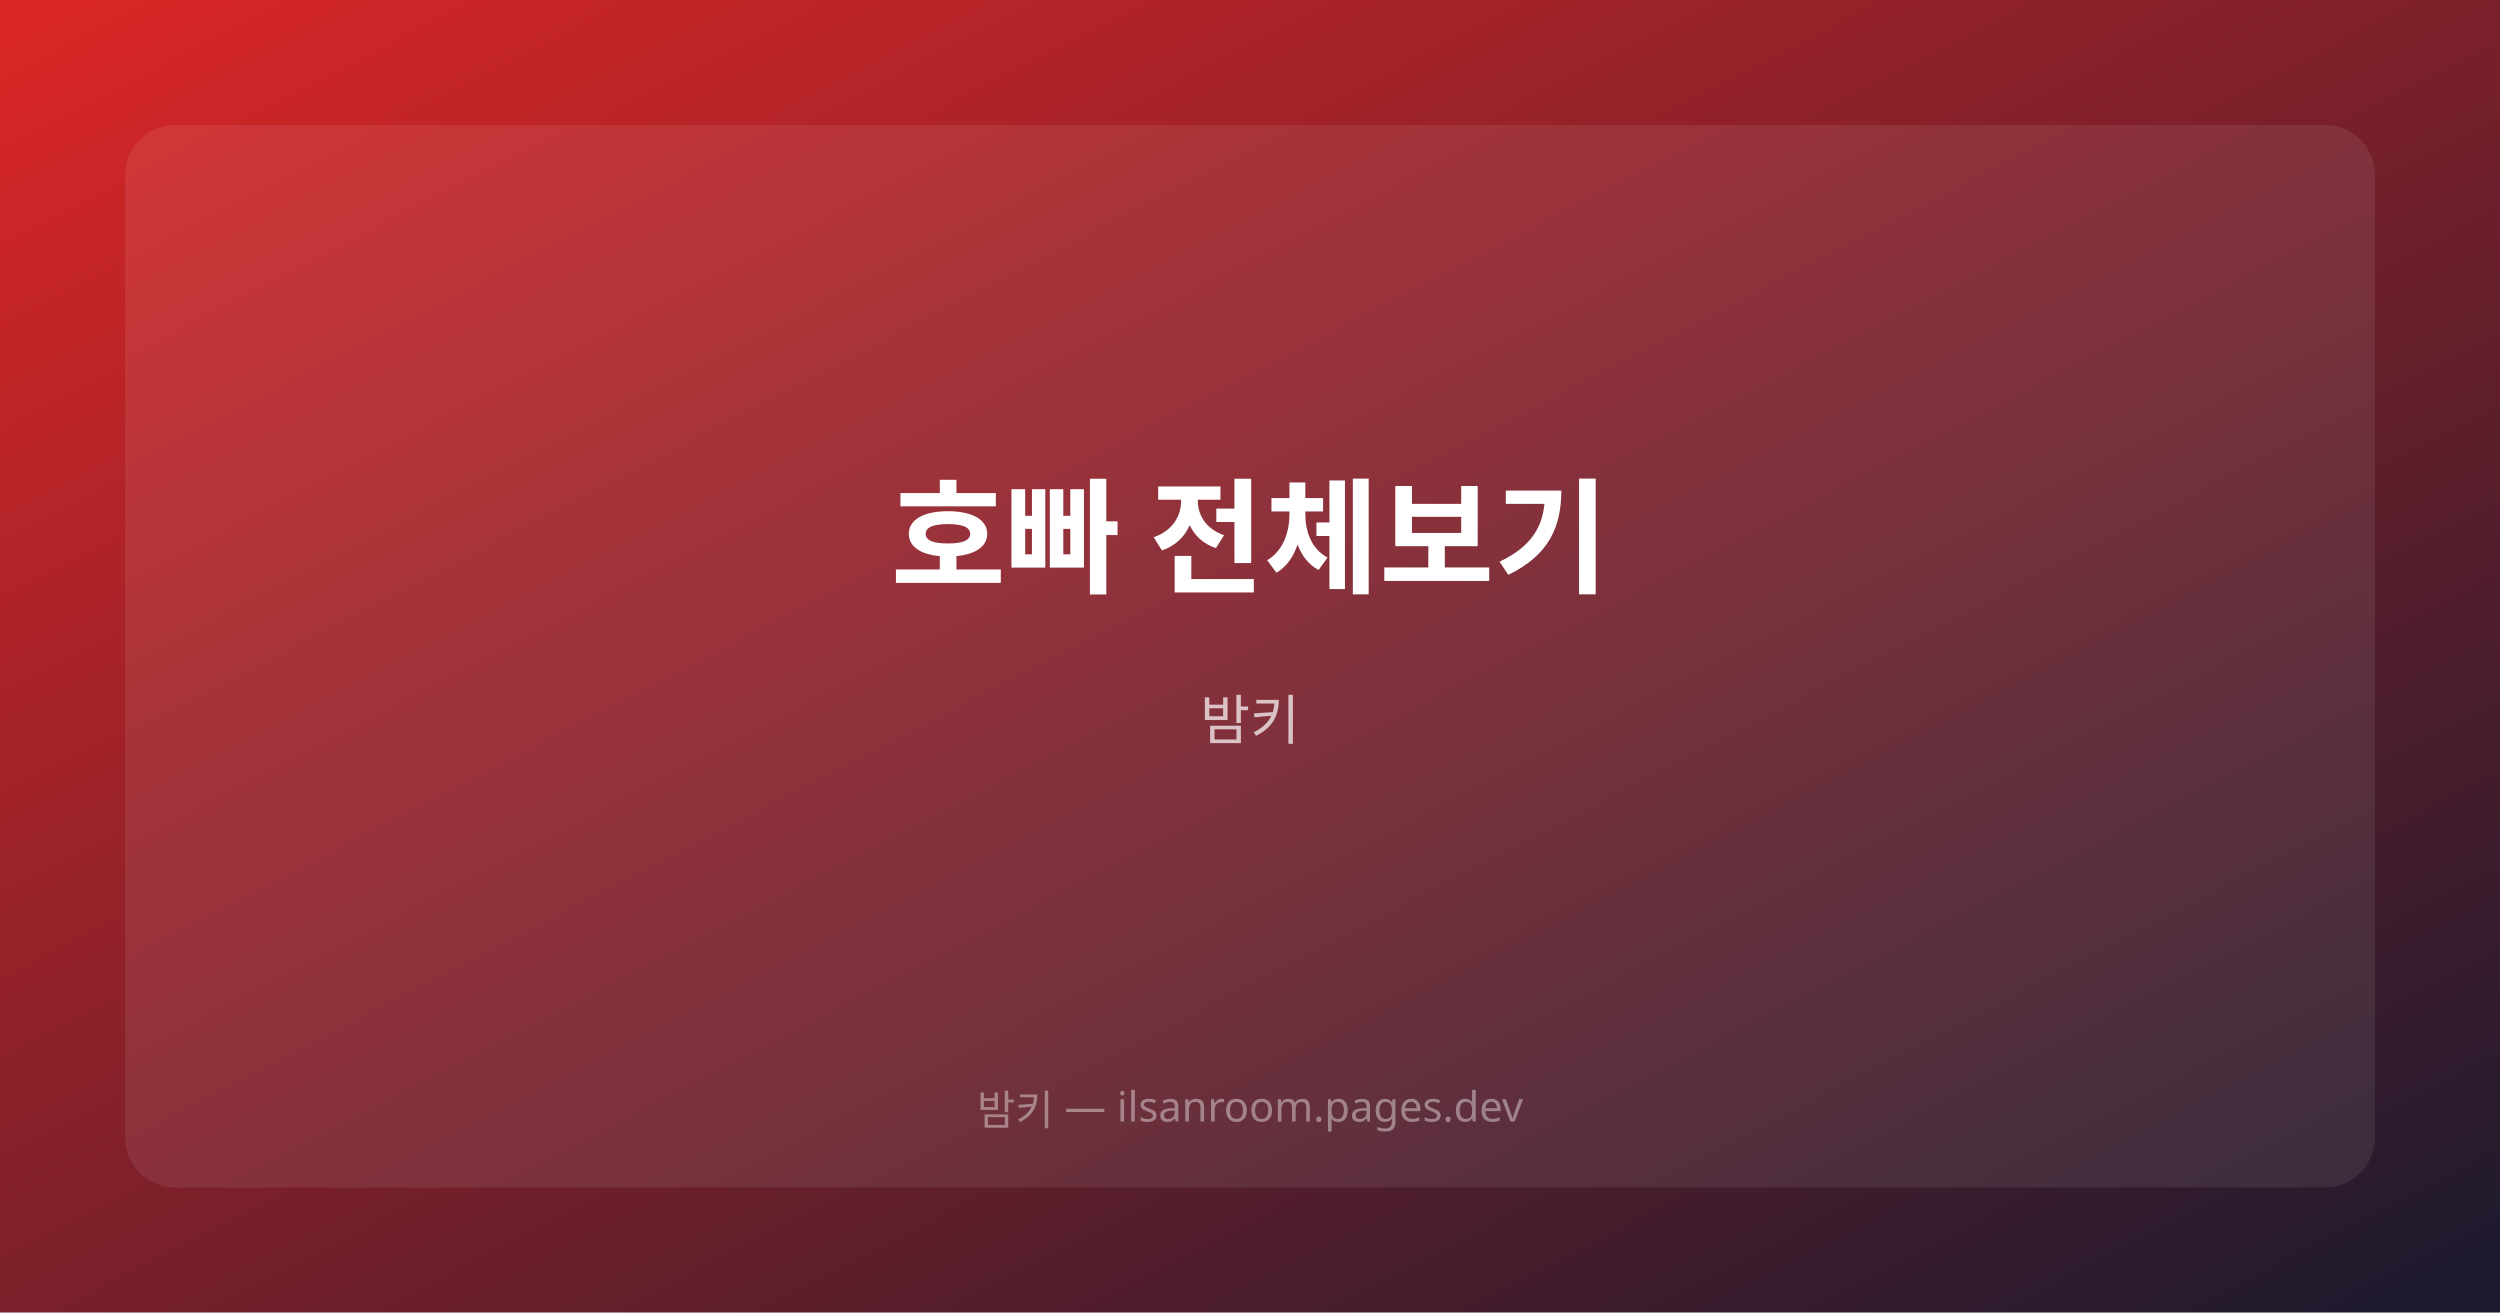
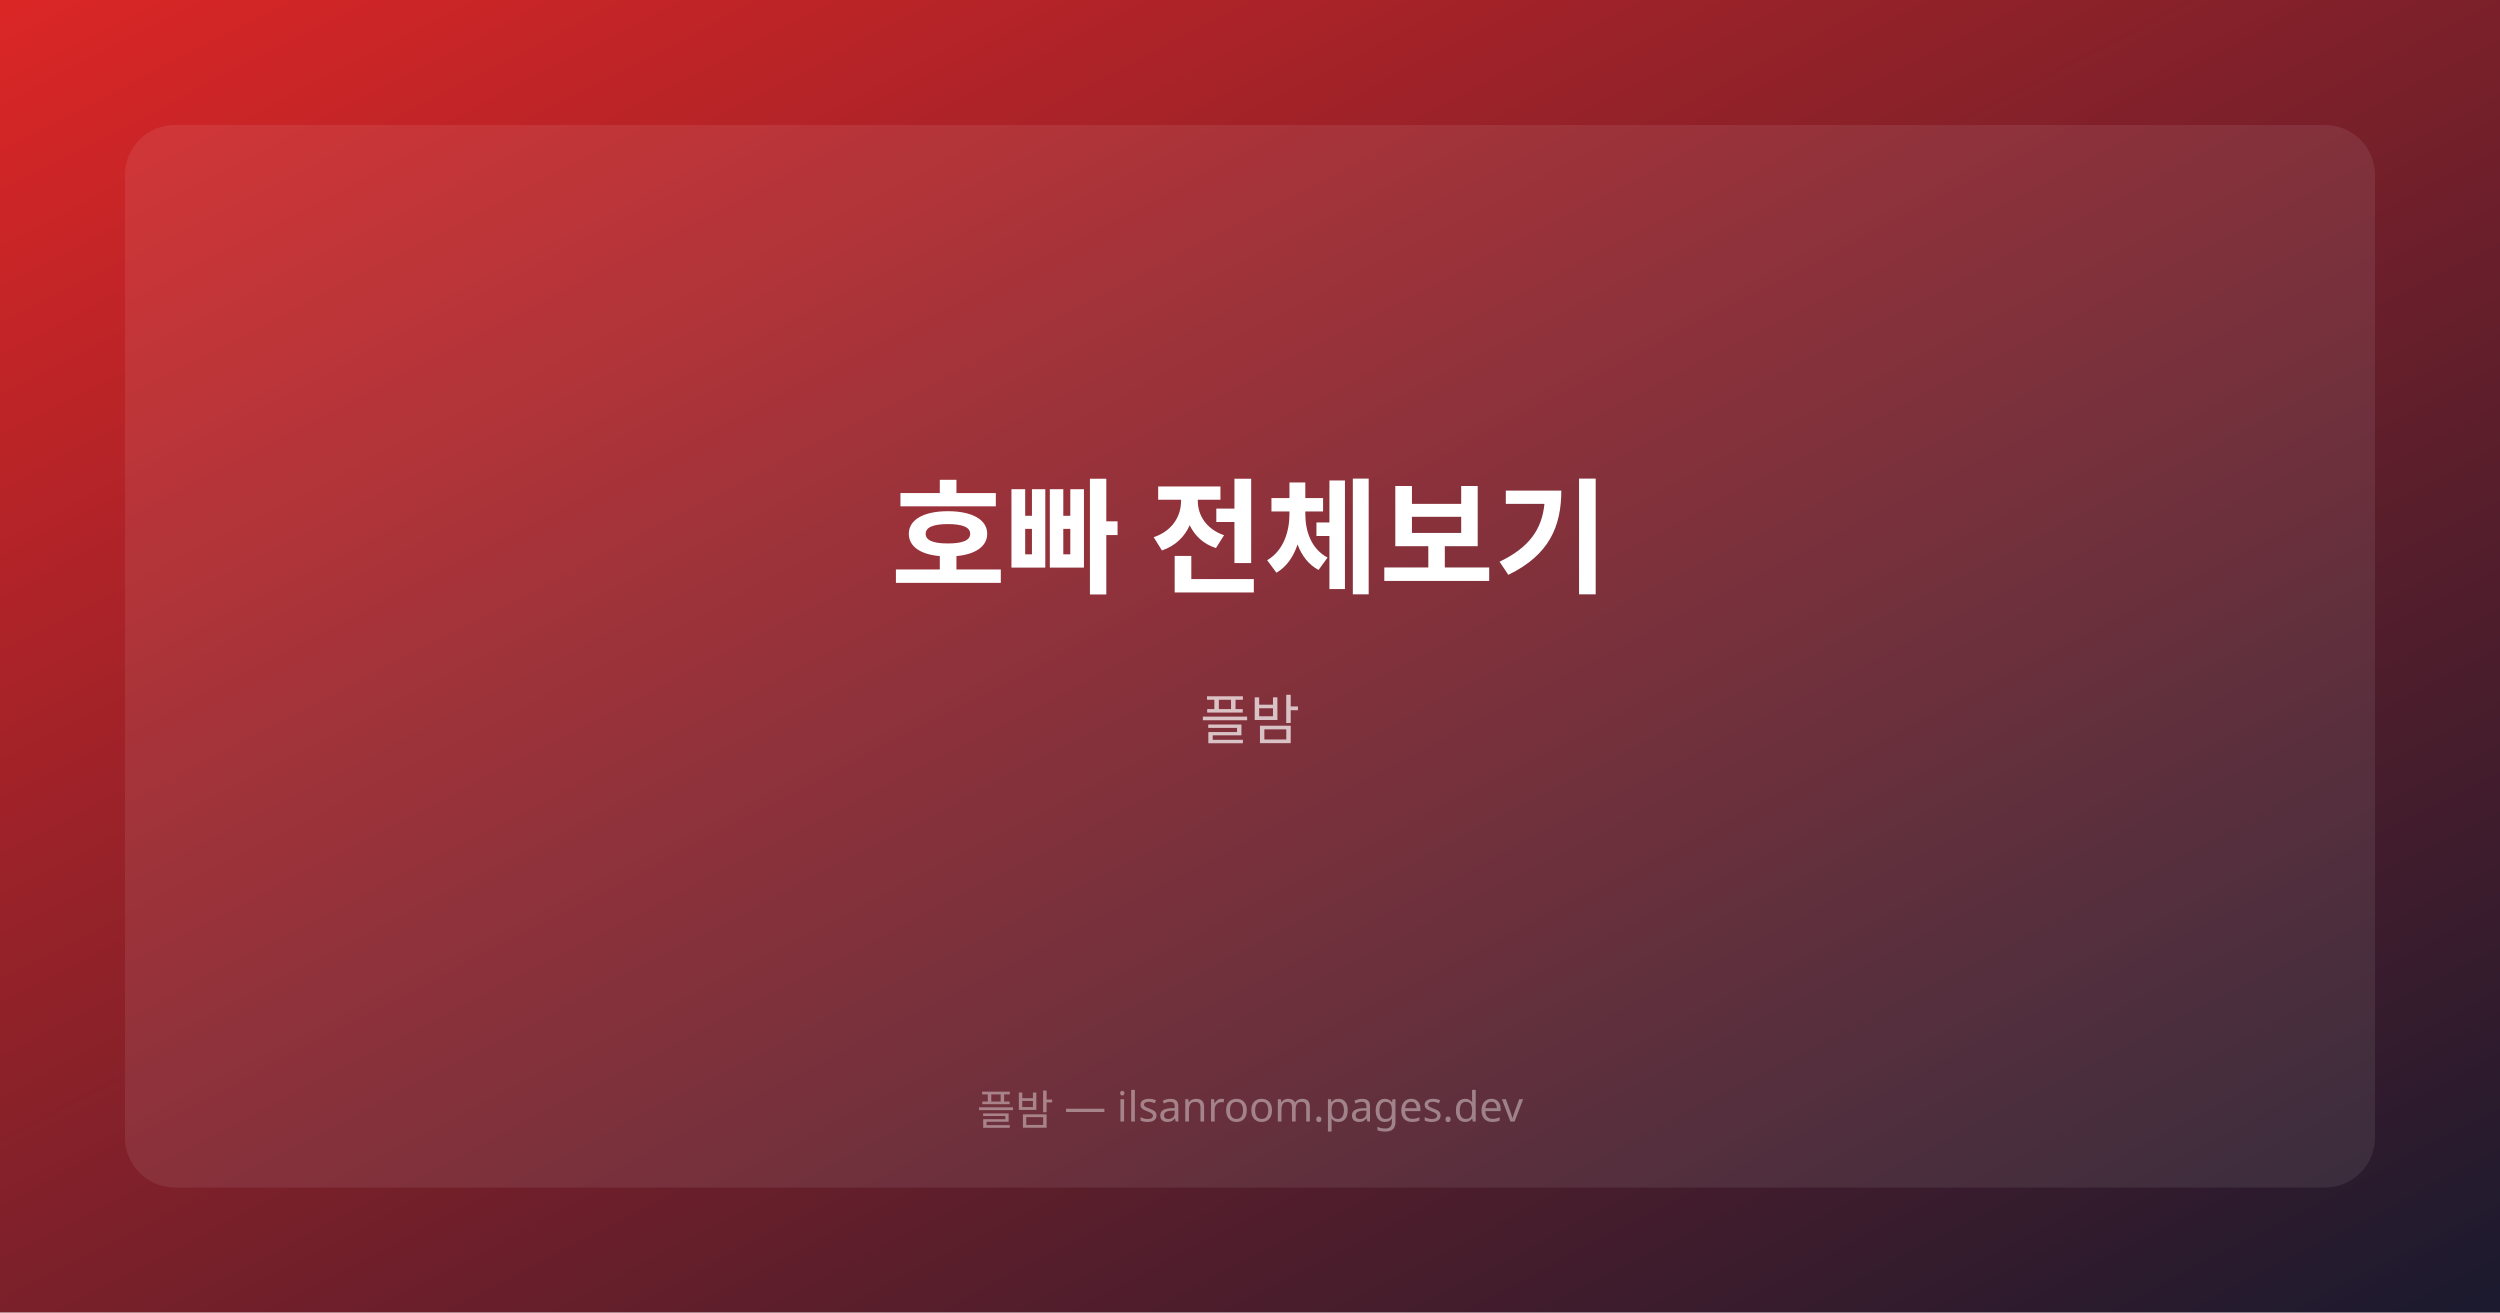
<svg xmlns="http://www.w3.org/2000/svg" width="1200" height="630" viewBox="0 0 1200 630">
  <defs>
    <linearGradient id="bg" x1="0%" y1="0%" x2="100%" y2="100%">
      <stop offset="0%" style="stop-color:#DC2626;stop-opacity:1" />
      <stop offset="100%" style="stop-color:#1a1a2e;stop-opacity:1" />
    </linearGradient>
  </defs>
  <rect width="1200" height="630" fill="url(#bg)" />
  <rect x="60" y="60" width="1080" height="510" rx="24" fill="rgba(255,255,255,0.08)" />
  <text x="600" y="280" text-anchor="middle" font-family="sans-serif" font-size="60" font-weight="bold" fill="white">호빠 전체보기</text>
-   <text x="600" y="355" text-anchor="middle" font-family="sans-serif" font-size="26" fill="rgba(255,255,255,0.7)">밤키</text>
-   <text x="600" y="540" text-anchor="middle" font-family="sans-serif" font-size="20" fill="rgba(255,255,255,0.4)">밤키 — ilsanroom.pages.dev</text>
+   <text x="600" y="355" text-anchor="middle" font-family="sans-serif" font-size="26" fill="rgba(255,255,255,0.7)">플밤</text>
+   <text x="600" y="540" text-anchor="middle" font-family="sans-serif" font-size="20" fill="rgba(255,255,255,0.4)">플밤 — ilsanroom.pages.dev</text>
</svg>
